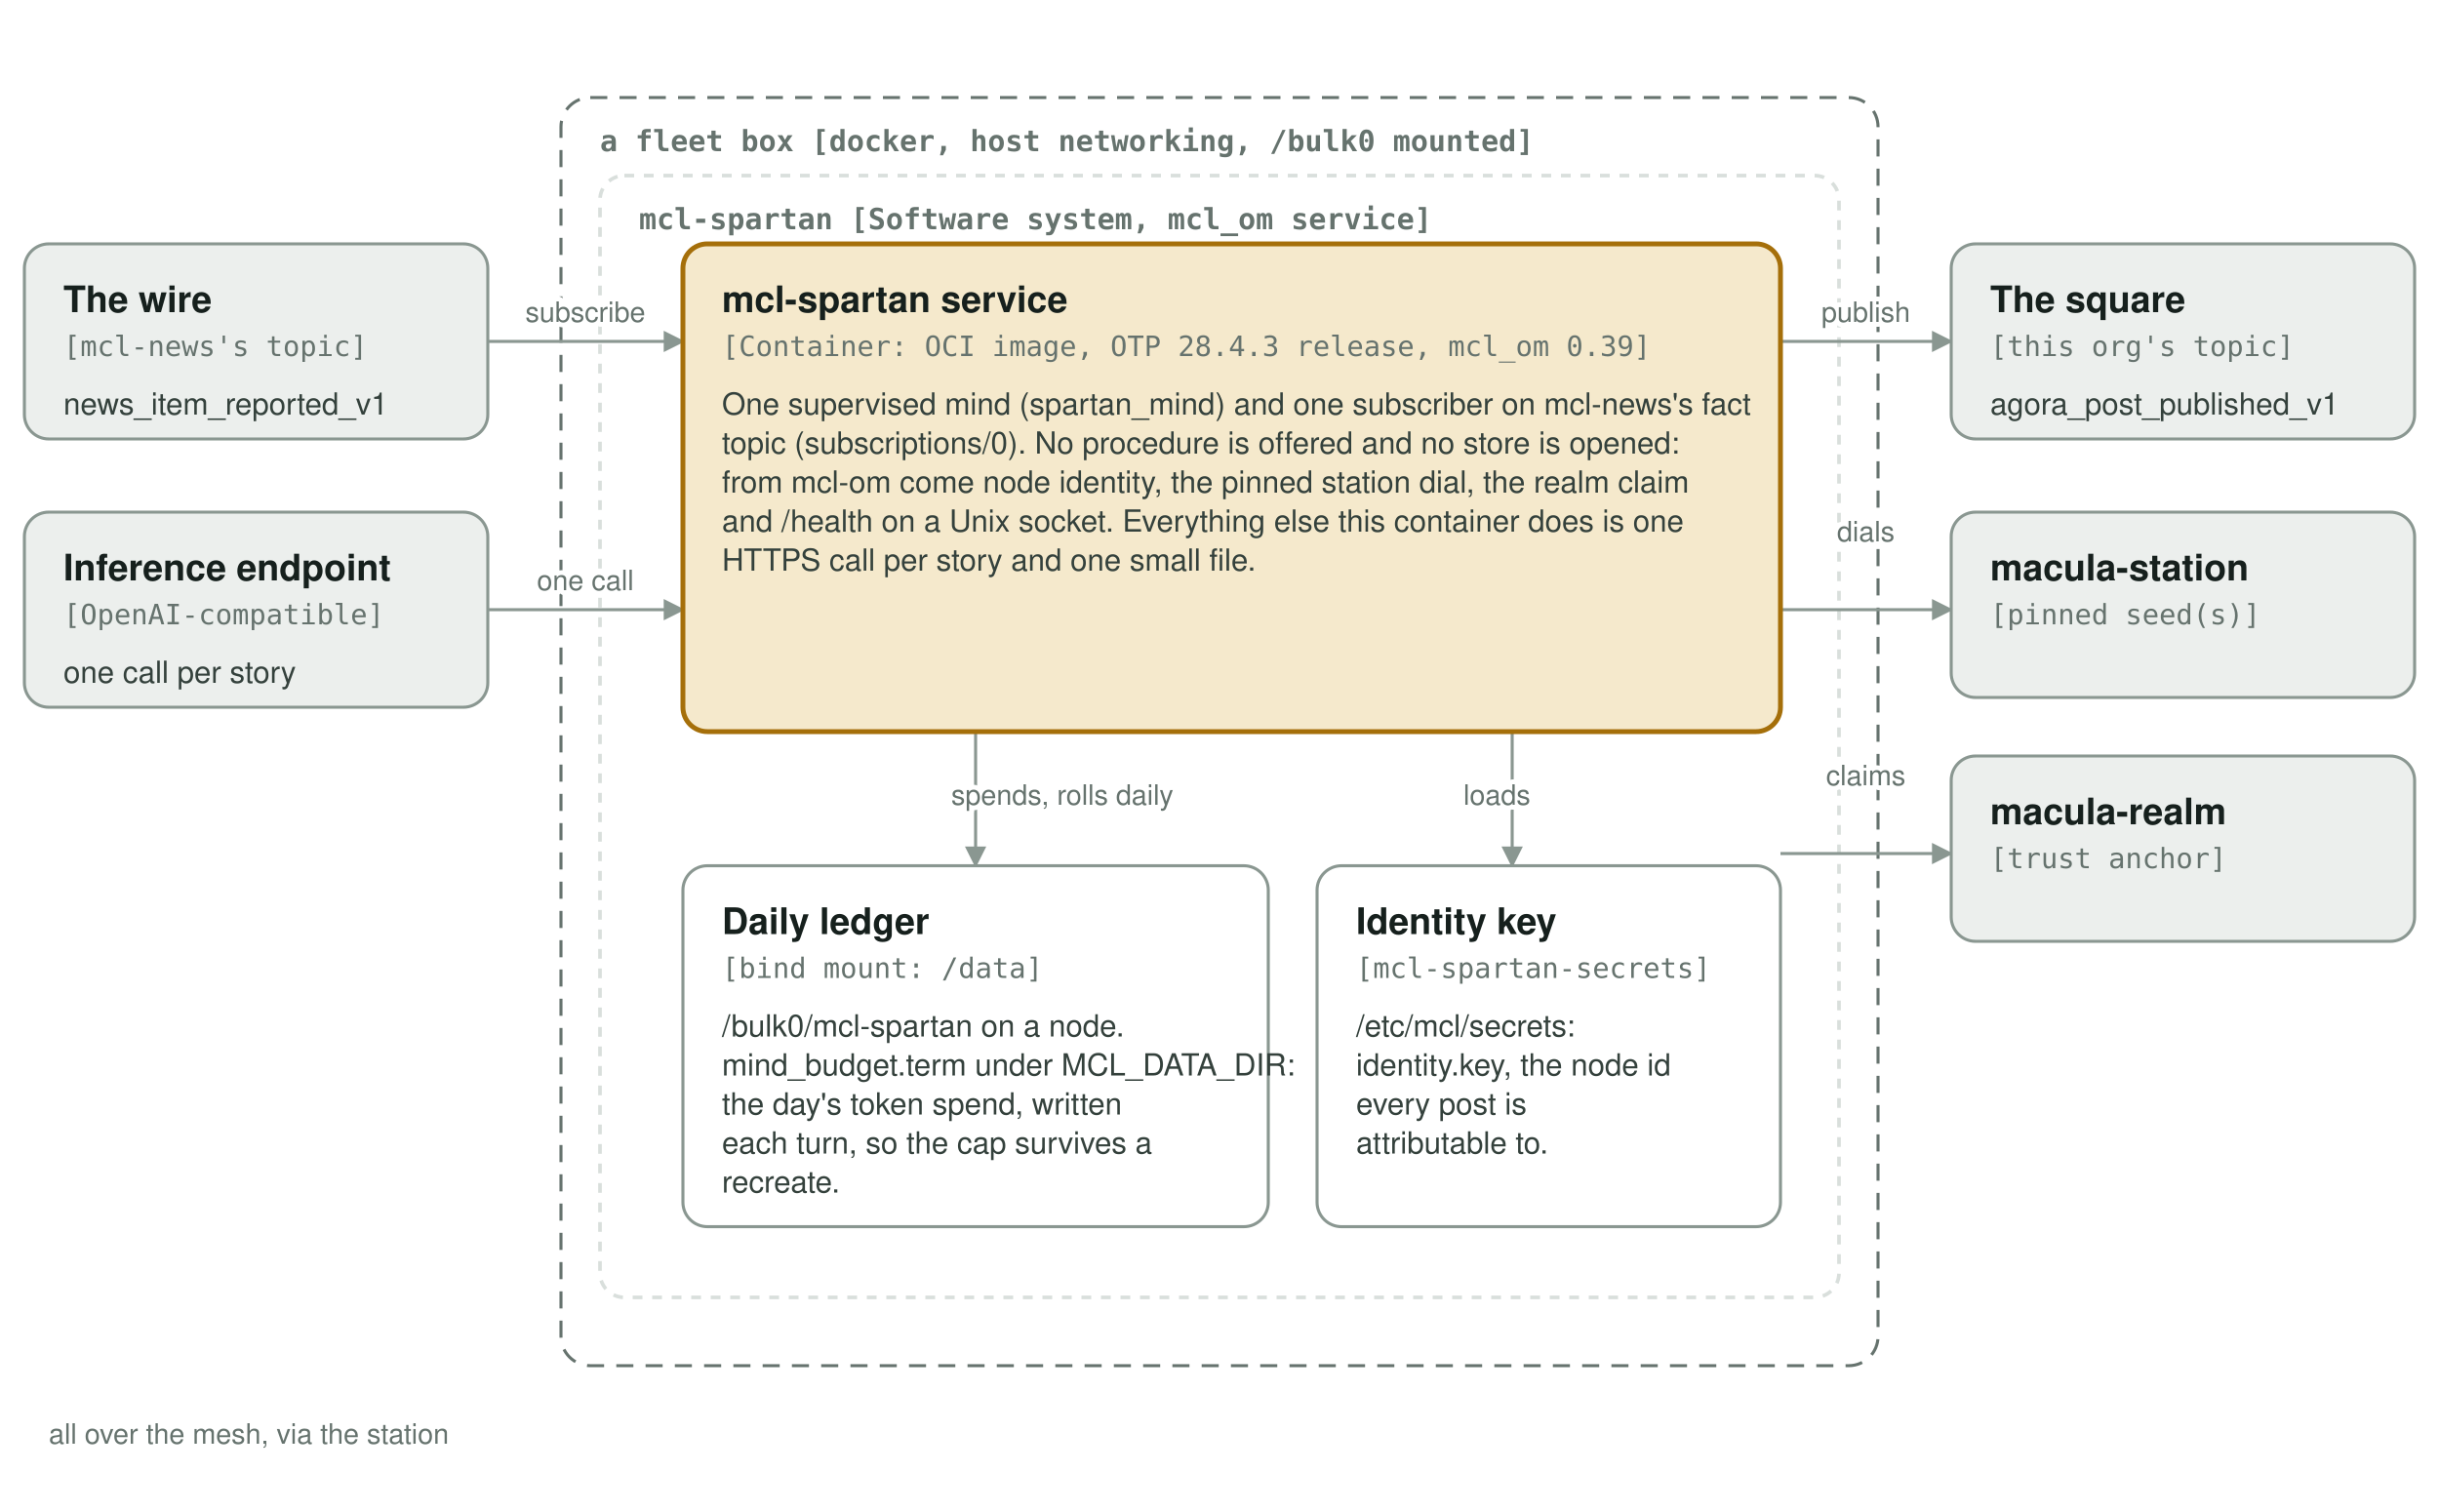
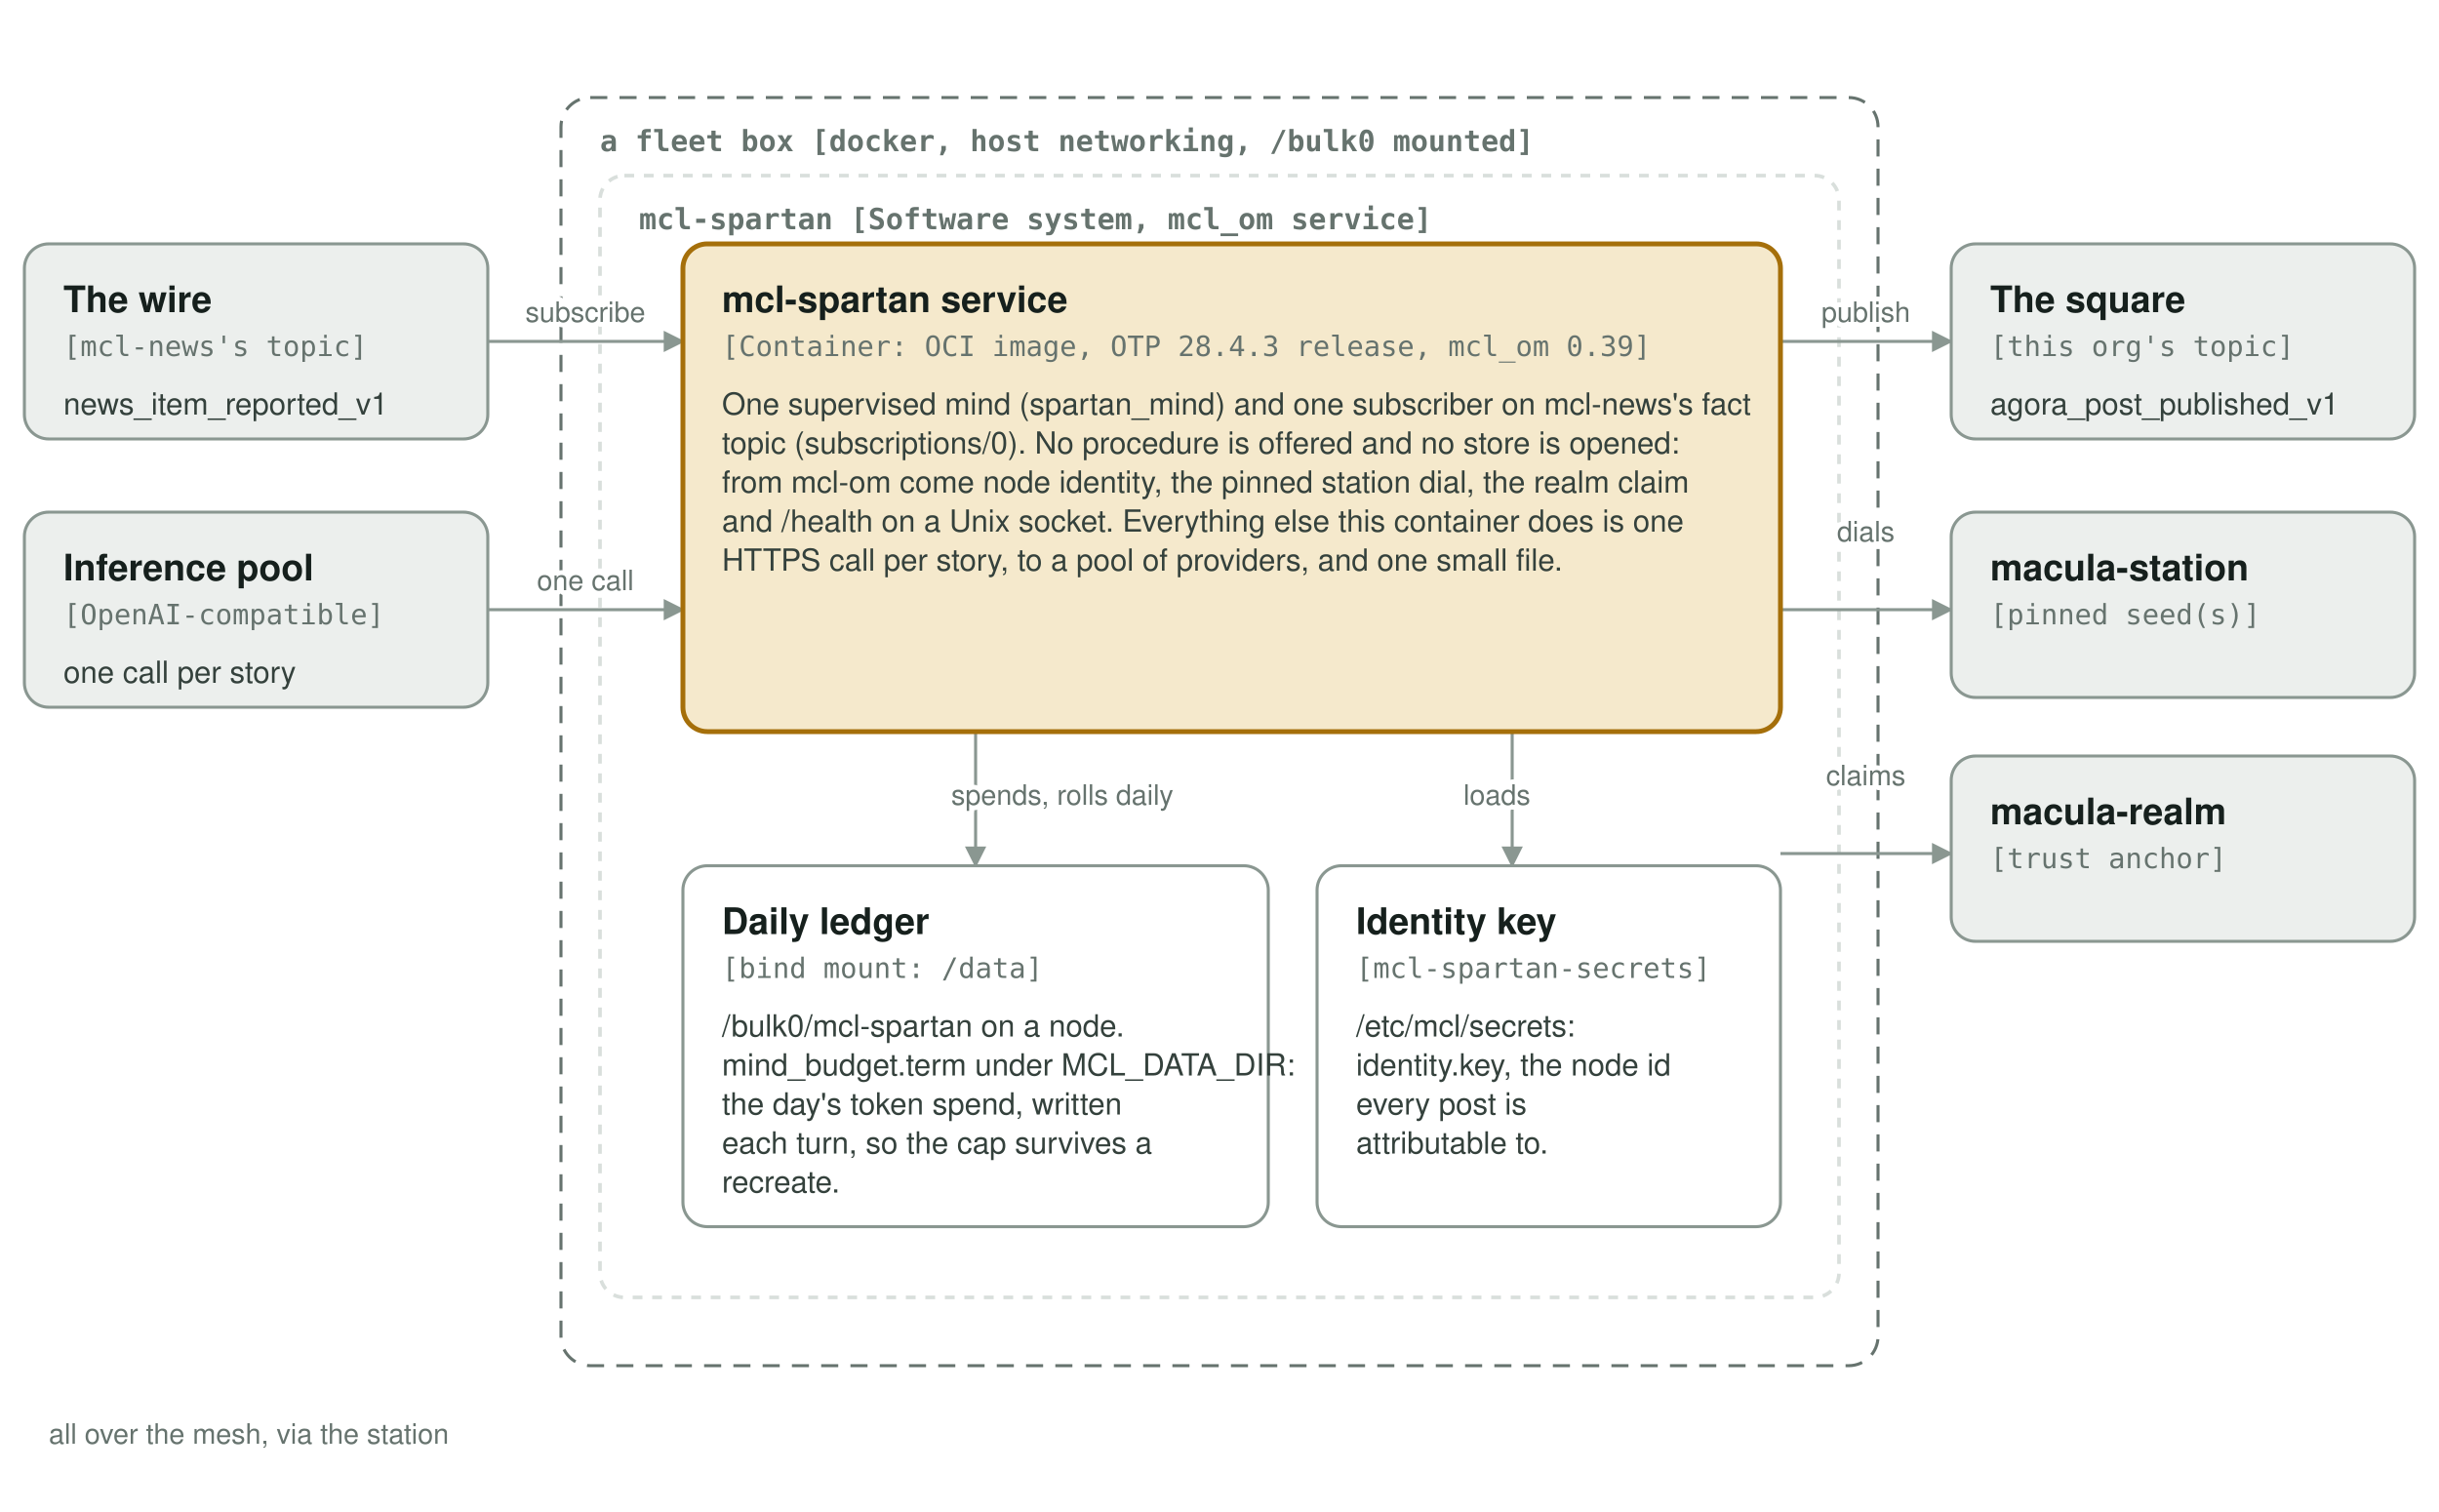
<svg xmlns="http://www.w3.org/2000/svg" viewBox="0 0 1000 620" role="img" aria-label="mcl-spartan containers">
  <style>
.t-name { font-family: "Atkinson Hyperlegible", "Segoe UI", system-ui, -apple-system, Helvetica, Arial, sans-serif; font-size: 15px; font-weight: 700; }
.t-desc { font-family: "Atkinson Hyperlegible", "Segoe UI", system-ui, -apple-system, Helvetica, Arial, sans-serif; font-size: 12.5px; }
.t-rel { font-family: "Atkinson Hyperlegible", "Segoe UI", system-ui, -apple-system, Helvetica, Arial, sans-serif; font-size: 11.5px; paint-order: stroke; stroke-width: 4px; stroke-linejoin: round; }
.t-code { font-family: "JetBrains Mono", ui-monospace, Menlo, Consolas, monospace; font-size: 13px; font-weight: 600; }
.t-small { font-size: 12px; }
.t-type { font-family: "JetBrains Mono", ui-monospace, Menlo, Consolas, monospace; font-size: 11.5px; }
.t-bound { font-family: "JetBrains Mono", ui-monospace, Menlo, Consolas, monospace; font-size: 12px; font-weight: 600; }
.edge { fill: none; stroke-width: 1.25; }
.edge-later { fill: none; stroke-width: 1.25; stroke-dasharray: 5 4; }
.bg { fill: #FFFFFF; }
.b-sys { fill: #F5E9CC; stroke: #A56F0A; stroke-width: 2; }
.b-ext { fill: #ECEFED; stroke: #8A9791; stroke-width: 1.25; }
.b-per { fill: #E3EBF2; stroke: #3B5B7A; stroke-width: 1.25; }
.b-cmp { fill: #FFFFFF; stroke: #8A9791; stroke-width: 1.25; }
.b-later { fill: none; stroke: #8A9791; stroke-width: 1.25; stroke-dasharray: 5 4; }
.bound { fill: none; stroke: #66736E; stroke-width: 1.25; stroke-dasharray: 7 5; }
.bound-in { fill: none; stroke: #D9DFDC; stroke-width: 1.5; stroke-dasharray: 4 4; }
.head { fill: #3B5B7A; }
.t-name { fill: #16201D; }
.t-code { fill: #16201D; }
.t-type { fill: #66736E; }
.t-desc { fill: #34413C; }
.t-bound { fill: #66736E; }
.t-rel { fill: #66736E; stroke: #FFFFFF; }
.edge, .edge-later { stroke: #8A9791; }
.arrowhead { fill: #8A9791; }
@media (prefers-color-scheme: dark) {
.bg { fill: #171F1C; }
.b-sys { fill: #3A2E13; stroke: #E3AA3C; stroke-width: 2; }
.b-ext { fill: #1C2421; stroke: #7D8B85; stroke-width: 1.25; }
.b-per { fill: #1D2A36; stroke: #8EB4D8; stroke-width: 1.25; }
.b-cmp { fill: #171F1C; stroke: #7D8B85; stroke-width: 1.25; }
.b-later { fill: none; stroke: #7D8B85; stroke-width: 1.25; stroke-dasharray: 5 4; }
.bound { fill: none; stroke: #93A09A; stroke-width: 1.25; stroke-dasharray: 7 5; }
.bound-in { fill: none; stroke: #2A3431; stroke-width: 1.5; stroke-dasharray: 4 4; }
.head { fill: #8EB4D8; }
.t-name { fill: #E6ECE9; }
.t-code { fill: #E6ECE9; }
.t-type { fill: #93A09A; }
.t-desc { fill: #C3CDC8; }
.t-bound { fill: #93A09A; }
.t-rel { fill: #93A09A; stroke: #171F1C; }
.edge, .edge-later { stroke: #7D8B85; }
.arrowhead { fill: #7D8B85; }
}
</style>
  <defs>
    <marker id="a" viewBox="0 0 10 10" refX="9" refY="5" markerWidth="7" markerHeight="7" orient="auto-start-reverse">
      <path class="arrowhead" d="M0 0L10 5L0 10z" />
    </marker>
  </defs>
  <rect class="bg" x="0" y="0" width="1000" height="620" />
  <rect class="bound" x="230" y="40" width="540" height="520" rx="12" />
  <text class="t-bound" x="246" y="62">a fleet box [docker, host networking, /bulk0 mounted]</text>
  <rect class="bound-in" x="246" y="72" width="508" height="460" rx="10" />
  <text class="t-bound" x="262" y="94">mcl-spartan [Software system, mcl_om service]</text>
  <path class="edge" d="M200 140H280" marker-end="url(#a)" />
  <path class="edge" d="M200 250H280" marker-end="url(#a)" />
  <path class="edge" d="M730 140H800" marker-end="url(#a)" />
  <path class="edge" d="M730 250H800" marker-end="url(#a)" />
  <path class="edge" d="M730 350H800" marker-end="url(#a)" />
  <path class="edge" d="M400 300V355" marker-end="url(#a)" />
  <path class="edge" d="M620 300V355" marker-end="url(#a)" />
  <rect class="b-sys" x="280" y="100" width="450" height="200" rx="10" />
  <text class="t-name" x="296" y="128">mcl-spartan service</text>
  <text class="t-type" x="296" y="146">[Container: OCI image, OTP 28.4.3 release, mcl_om 0.39]</text>
  <text class="t-desc" x="296" y="170">One supervised mind (spartan_mind) and one subscriber on mcl-news's fact</text>
  <text class="t-desc" x="296" y="186">topic (subscriptions/0). No procedure is offered and no store is opened:</text>
  <text class="t-desc" x="296" y="202">from mcl-om come node identity, the pinned station dial, the realm claim</text>
  <text class="t-desc" x="296" y="218">and /health on a Unix socket. Everything else this container does is one</text>
-   <text class="t-desc" x="296" y="234">HTTPS call per story and one small file.</text>
+   <text class="t-desc" x="296" y="234">HTTPS call per story, to a pool of providers, and one small file.</text>
  <rect class="b-cmp" x="280" y="355" width="240" height="148" rx="10" />
  <text class="t-name" x="296" y="383">Daily ledger</text>
  <text class="t-type" x="296" y="401">[bind mount: /data]</text>
  <text class="t-desc" x="296" y="425">/bulk0/mcl-spartan on a node.</text>
  <text class="t-desc" x="296" y="441">mind_budget.term under MCL_DATA_DIR:</text>
  <text class="t-desc" x="296" y="457">the day's token spend, written</text>
  <text class="t-desc" x="296" y="473">each turn, so the cap survives a</text>
  <text class="t-desc" x="296" y="489">recreate.</text>
  <rect class="b-cmp" x="540" y="355" width="190" height="148" rx="10" />
  <text class="t-name" x="556" y="383">Identity key</text>
  <text class="t-type" x="556" y="401">[mcl-spartan-secrets]</text>
  <text class="t-desc" x="556" y="425">/etc/mcl/secrets:</text>
  <text class="t-desc" x="556" y="441">identity.key, the node id</text>
  <text class="t-desc" x="556" y="457">every post is</text>
  <text class="t-desc" x="556" y="473">attributable to.</text>
  <rect class="b-ext" x="10" y="100" width="190" height="80" rx="10" />
  <text class="t-name" x="26" y="128">The wire</text>
  <text class="t-type" x="26" y="146">[mcl-news's topic]</text>
  <text class="t-desc" x="26" y="170">news_item_reported_v1</text>
  <rect class="b-ext" x="10" y="210" width="190" height="80" rx="10" />
-   <text class="t-name" x="26" y="238">Inference endpoint</text>
+   <text class="t-name" x="26" y="238">Inference pool</text>
  <text class="t-type" x="26" y="256">[OpenAI-compatible]</text>
  <text class="t-desc" x="26" y="280">one call per story</text>
  <rect class="b-ext" x="800" y="100" width="190" height="80" rx="10" />
  <text class="t-name" x="816" y="128">The square</text>
  <text class="t-type" x="816" y="146">[this org's topic]</text>
  <text class="t-desc" x="816" y="170">agora_post_published_v1</text>
  <rect class="b-ext" x="800" y="210" width="190" height="76" rx="10" />
  <text class="t-name" x="816" y="238">macula-station</text>
  <text class="t-type" x="816" y="256">[pinned seed(s)]</text>
  <rect class="b-ext" x="800" y="310" width="190" height="76" rx="10" />
  <text class="t-name" x="816" y="338">macula-realm</text>
  <text class="t-type" x="816" y="356">[trust anchor]</text>
  <text class="t-rel" x="240" y="132" text-anchor="middle">subscribe</text>
  <text class="t-rel" x="240" y="242" text-anchor="middle">one call</text>
  <text class="t-rel" x="765" y="132" text-anchor="middle">publish</text>
  <text class="t-rel" x="765" y="222" text-anchor="middle">dials</text>
  <text class="t-rel" x="765" y="322" text-anchor="middle">claims</text>
  <text class="t-rel" x="390" y="330">spends, rolls daily</text>
  <text class="t-rel" x="600" y="330">loads</text>
  <text class="t-rel" x="20" y="592">all over the mesh, via the station</text>
</svg>
